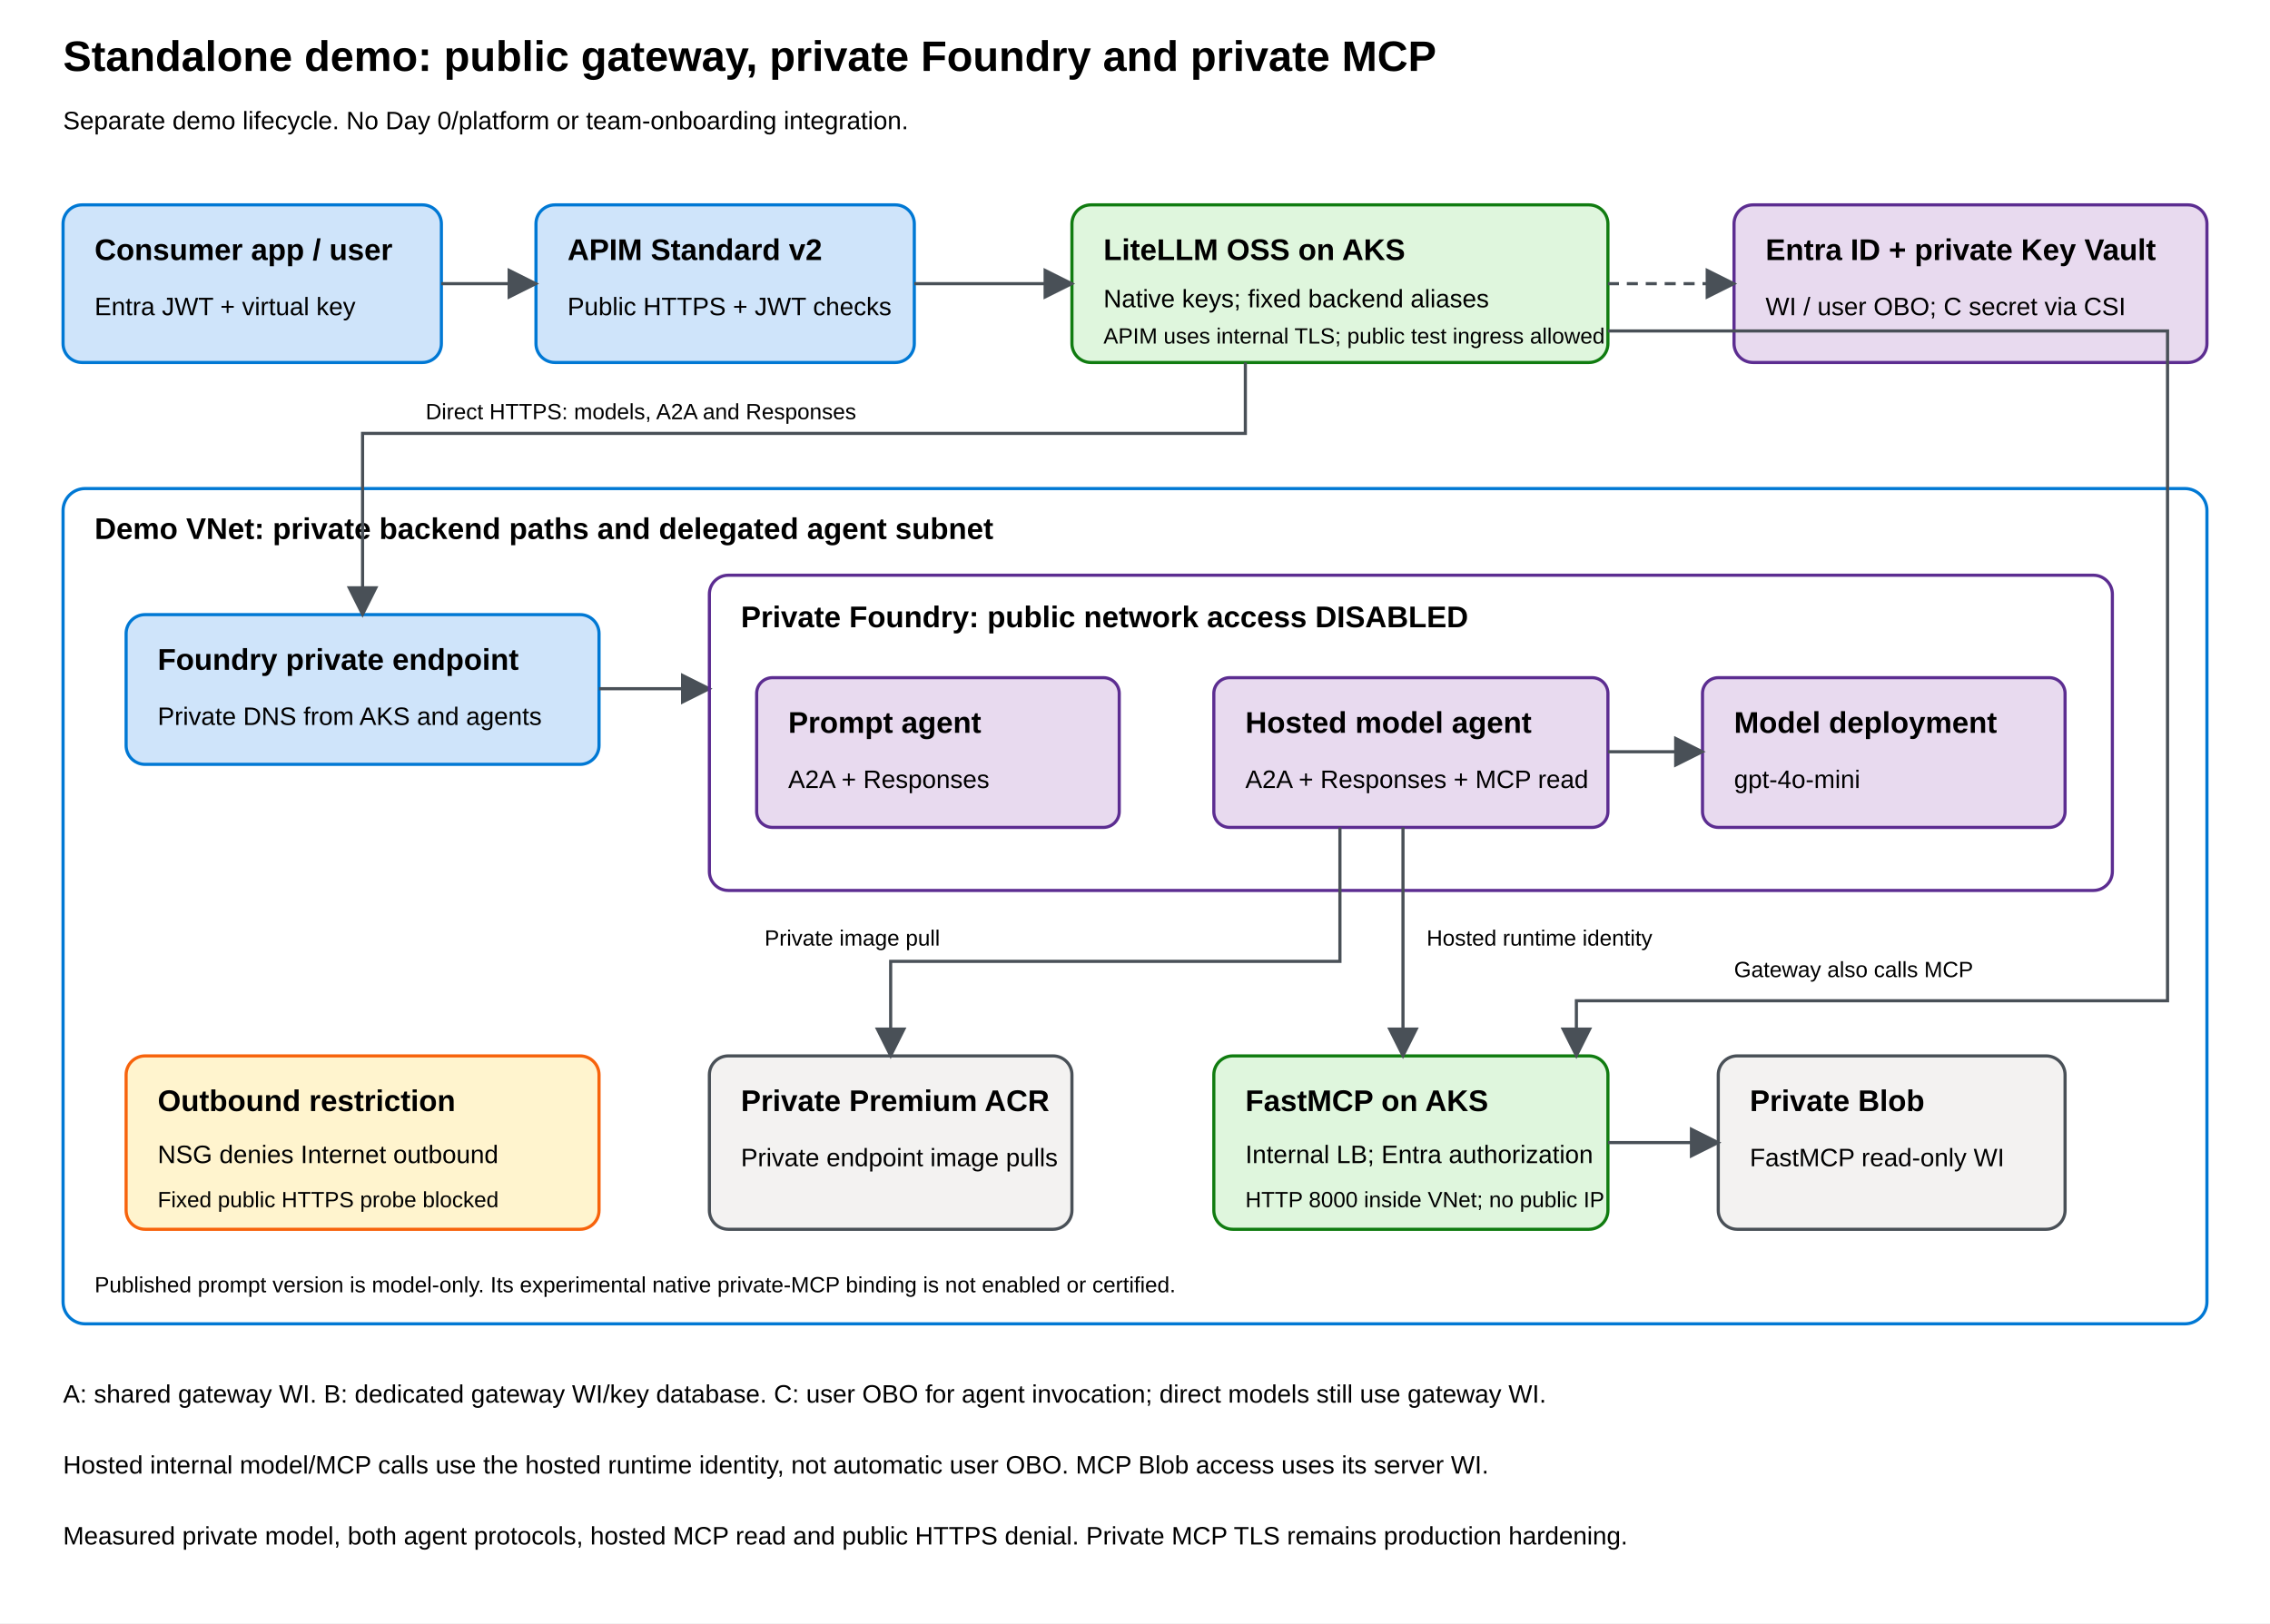
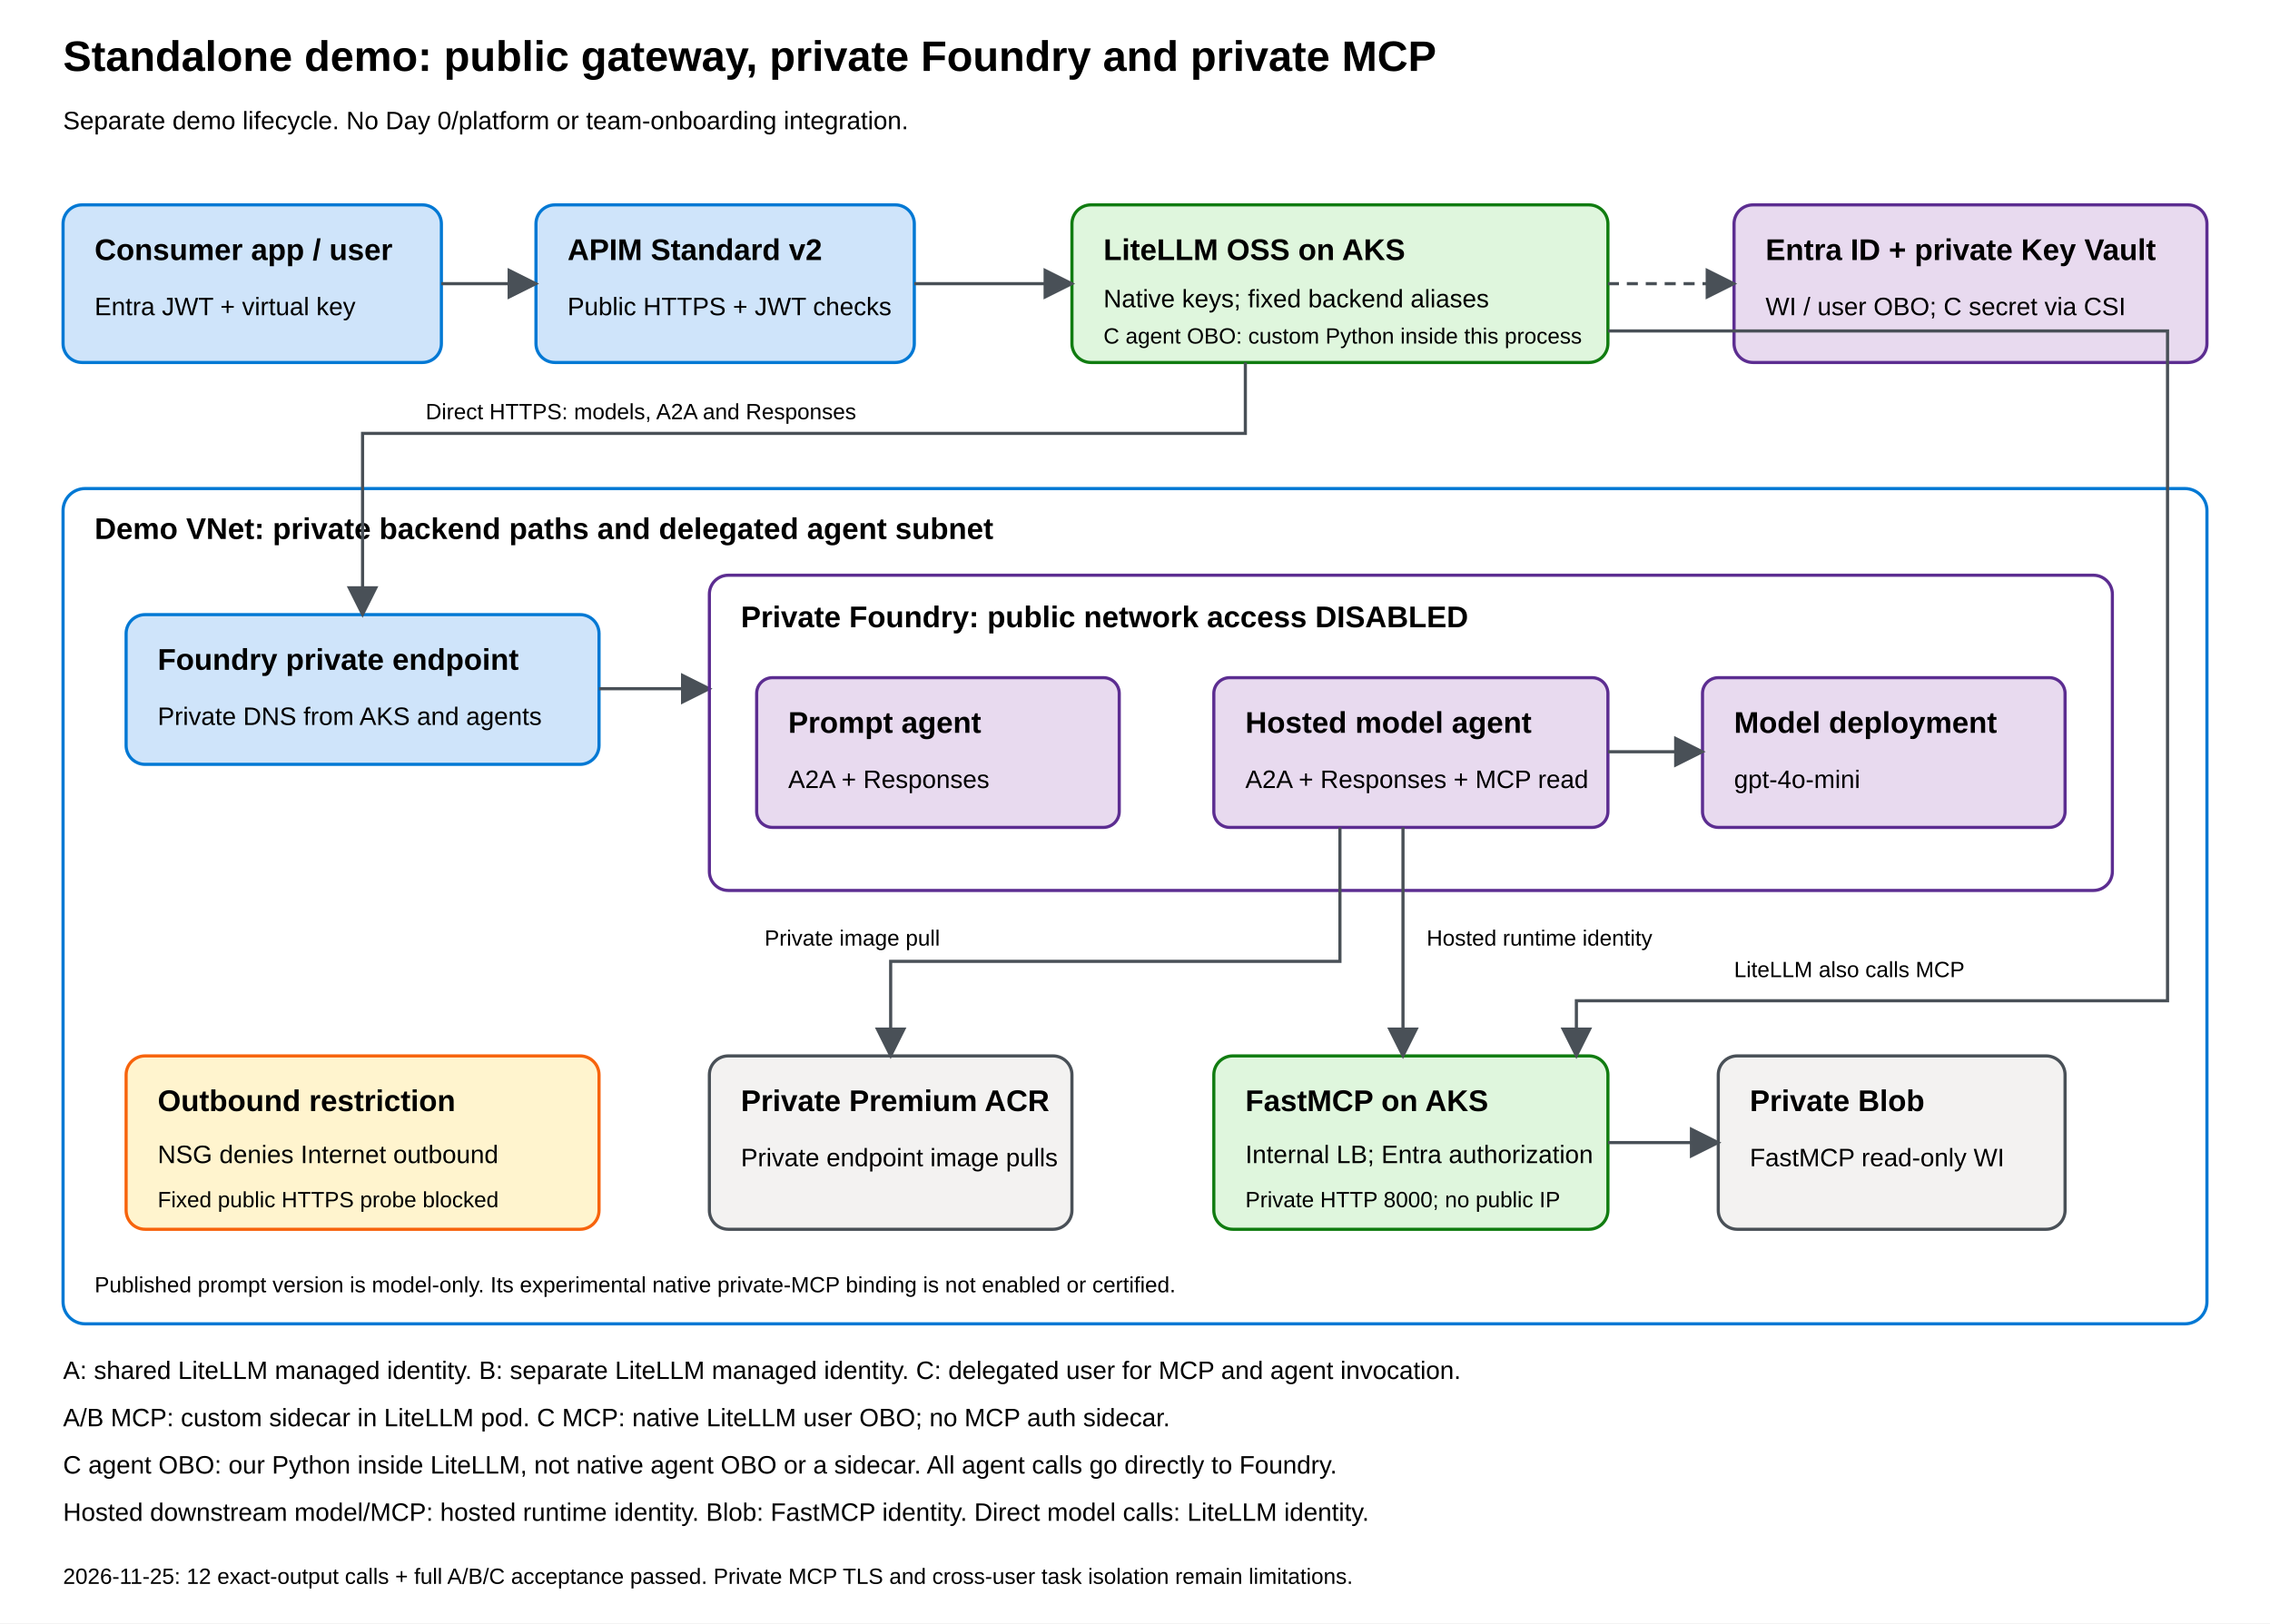
<svg xmlns="http://www.w3.org/2000/svg" width="1440" height="1030" viewBox="0 0 1440 1030" role="img" aria-labelledby="title description">
  <defs>
    <marker id="arrow" markerWidth="10" markerHeight="10" refX="9" refY="5" orient="auto">
      <path d="M0 0L10 5L0 10Z" fill="#495057" />
    </marker>
    <style>
      text { font-family: Arial, Helvetica, sans-serif; fill: #000000; }
      .title { font-size: 27px; font-weight: 700; }
      .heading { font-size: 19px; font-weight: 700; }
      .body { font-size: 16px; }
      .small { font-size: 14px; }
      .line { fill: none; stroke: #495057; stroke-width: 2; marker-end: url(#arrow); }
      .config { stroke-dasharray: 7 5; }
    </style>
  </defs>
  <rect width="1440" height="1030" fill="#ffffff" />
  <text x="40" y="45" class="title">Standalone demo: public gateway, private Foundry and private MCP</text>
  <text x="40" y="82" class="body">Separate demo lifecycle. No Day 0/platform or team-onboarding integration.</text>
  <rect x="40" y="130" width="240" height="100" rx="12" fill="#CFE4FA" stroke="#0078D4" stroke-width="2" />
  <text x="60" y="165" class="heading">Consumer app / user</text>
  <text x="60" y="200" class="body">Entra JWT + virtual key</text>
  <rect x="340" y="130" width="240" height="100" rx="12" fill="#CFE4FA" stroke="#0078D4" stroke-width="2" />
  <text x="360" y="165" class="heading">APIM Standard v2</text>
  <text x="360" y="200" class="body">Public HTTPS + JWT checks</text>
  <rect x="680" y="130" width="340" height="100" rx="12" fill="#DFF6DD" stroke="#107C10" stroke-width="2" />
  <text x="700" y="165" class="heading">LiteLLM OSS on AKS</text>
  <text x="700" y="195" class="body">Native keys; fixed backend aliases</text>
-   <text x="700" y="218" class="small">APIM uses internal TLS; public test ingress allowed</text>
+   <text x="700" y="218" class="small">C agent OBO: custom Python inside this process</text>
  <rect x="1100" y="130" width="300" height="100" rx="12" fill="#E8DAEF" stroke="#5C2D91" stroke-width="2" />
  <text x="1120" y="165" class="heading">Entra ID + private Key Vault</text>
  <text x="1120" y="200" class="body">WI / user OBO; C secret via CSI</text>
  <path class="line" d="M280 180H340" />
  <path class="line" d="M580 180H680" />
  <path class="line config" d="M1020 180H1100" />
  <rect x="40" y="310" width="1360" height="530" rx="14" fill="none" stroke="#0078D4" stroke-width="2" />
  <text x="60" y="342" class="heading">Demo VNet: private backend paths and delegated agent subnet</text>
  <rect x="80" y="390" width="300" height="95" rx="12" fill="#CFE4FA" stroke="#0078D4" stroke-width="2" />
  <text x="100" y="425" class="heading">Foundry private endpoint</text>
  <text x="100" y="460" class="body">Private DNS from AKS and agents</text>
  <path class="line" d="M790 230V275H230V390" />
  <text x="270" y="266" class="small">Direct HTTPS: models, A2A and Responses</text>
  <path class="line" d="M380 437H450" />
  <rect x="450" y="365" width="890" height="200" rx="12" fill="none" stroke="#5C2D91" stroke-width="2" />
  <text x="470" y="398" class="heading">Private Foundry: public network access DISABLED</text>
  <rect x="480" y="430" width="230" height="95" rx="10" fill="#E8DAEF" stroke="#5C2D91" stroke-width="2" />
  <text x="500" y="465" class="heading">Prompt agent</text>
  <text x="500" y="500" class="body">A2A + Responses</text>
  <rect x="770" y="430" width="250" height="95" rx="10" fill="#E8DAEF" stroke="#5C2D91" stroke-width="2" />
  <text x="790" y="465" class="heading">Hosted model agent</text>
  <text x="790" y="500" class="body">A2A + Responses + MCP read</text>
  <rect x="1080" y="430" width="230" height="95" rx="10" fill="#E8DAEF" stroke="#5C2D91" stroke-width="2" />
  <text x="1100" y="465" class="heading">Model deployment</text>
  <text x="1100" y="500" class="body">gpt-4o-mini</text>
  <path class="line" d="M1020 477H1080" />
  <rect x="80" y="670" width="300" height="110" rx="12" fill="#FFF4CE" stroke="#F7630C" stroke-width="2" />
  <text x="100" y="705" class="heading">Outbound restriction</text>
  <text x="100" y="738" class="body">NSG denies Internet outbound</text>
  <text x="100" y="766" class="small">Fixed public HTTPS probe blocked</text>
  <rect x="450" y="670" width="230" height="110" rx="12" fill="#F3F2F1" stroke="#495057" stroke-width="2" />
  <text x="470" y="705" class="heading">Private Premium ACR</text>
  <text x="470" y="740" class="body">Private endpoint image pulls</text>
  <rect x="770" y="670" width="250" height="110" rx="12" fill="#DFF6DD" stroke="#107C10" stroke-width="2" />
  <text x="790" y="705" class="heading">FastMCP on AKS</text>
  <text x="790" y="738" class="body">Internal LB; Entra authorization</text>
-   <text x="790" y="766" class="small">HTTP 8000 inside VNet; no public IP</text>
+   <text x="790" y="766" class="small">Private HTTP 8000; no public IP</text>
  <rect x="1090" y="670" width="220" height="110" rx="12" fill="#F3F2F1" stroke="#495057" stroke-width="2" />
  <text x="1110" y="705" class="heading">Private Blob</text>
  <text x="1110" y="740" class="body">FastMCP read-only WI</text>
  <path class="line" d="M890 525V670" />
  <text x="905" y="600" class="small">Hosted runtime identity</text>
  <path class="line" d="M850 525V610H565V670" />
  <text x="485" y="600" class="small">Private image pull</text>
  <path class="line" d="M1020 725H1090" />
  <path class="line" d="M1020 210H1375V635H1000V670" />
-   <text x="1100" y="620" class="small">Gateway also calls MCP</text>
+   <text x="1100" y="620" class="small">LiteLLM also calls MCP</text>
  <text x="60" y="820" class="small">Published prompt version is model-only. Its experimental native private-MCP binding is not enabled or certified.</text>
-   <text x="40" y="890" class="body">A: shared gateway WI. B: dedicated gateway WI/key database. C: user OBO for agent invocation; direct models still use gateway WI.</text>
-   <text x="40" y="935" class="body">Hosted internal model/MCP calls use the hosted runtime identity, not automatic user OBO. MCP Blob access uses its server WI.</text>
-   <text x="40" y="980" class="body">Measured private model, both agent protocols, hosted MCP read and public HTTPS denial. Private MCP TLS remains production hardening.</text>
+   <text x="40" y="875" class="body">A: shared LiteLLM managed identity. B: separate LiteLLM managed identity. C: delegated user for MCP and agent invocation.</text>
+   <text x="40" y="905" class="body">A/B MCP: custom sidecar in LiteLLM pod. C MCP: native LiteLLM user OBO; no MCP auth sidecar.</text>
+   <text x="40" y="935" class="body">C agent OBO: our Python inside LiteLLM, not native agent OBO or a sidecar. All agent calls go directly to Foundry.</text>
+   <text x="40" y="965" class="body">Hosted downstream model/MCP: hosted runtime identity. Blob: FastMCP identity. Direct model calls: LiteLLM identity.</text>
+   <text x="40" y="1005" class="small">2026-11-25: 12 exact-output calls + full A/B/C acceptance passed. Private MCP TLS and cross-user task isolation remain limitations.</text>
</svg>
